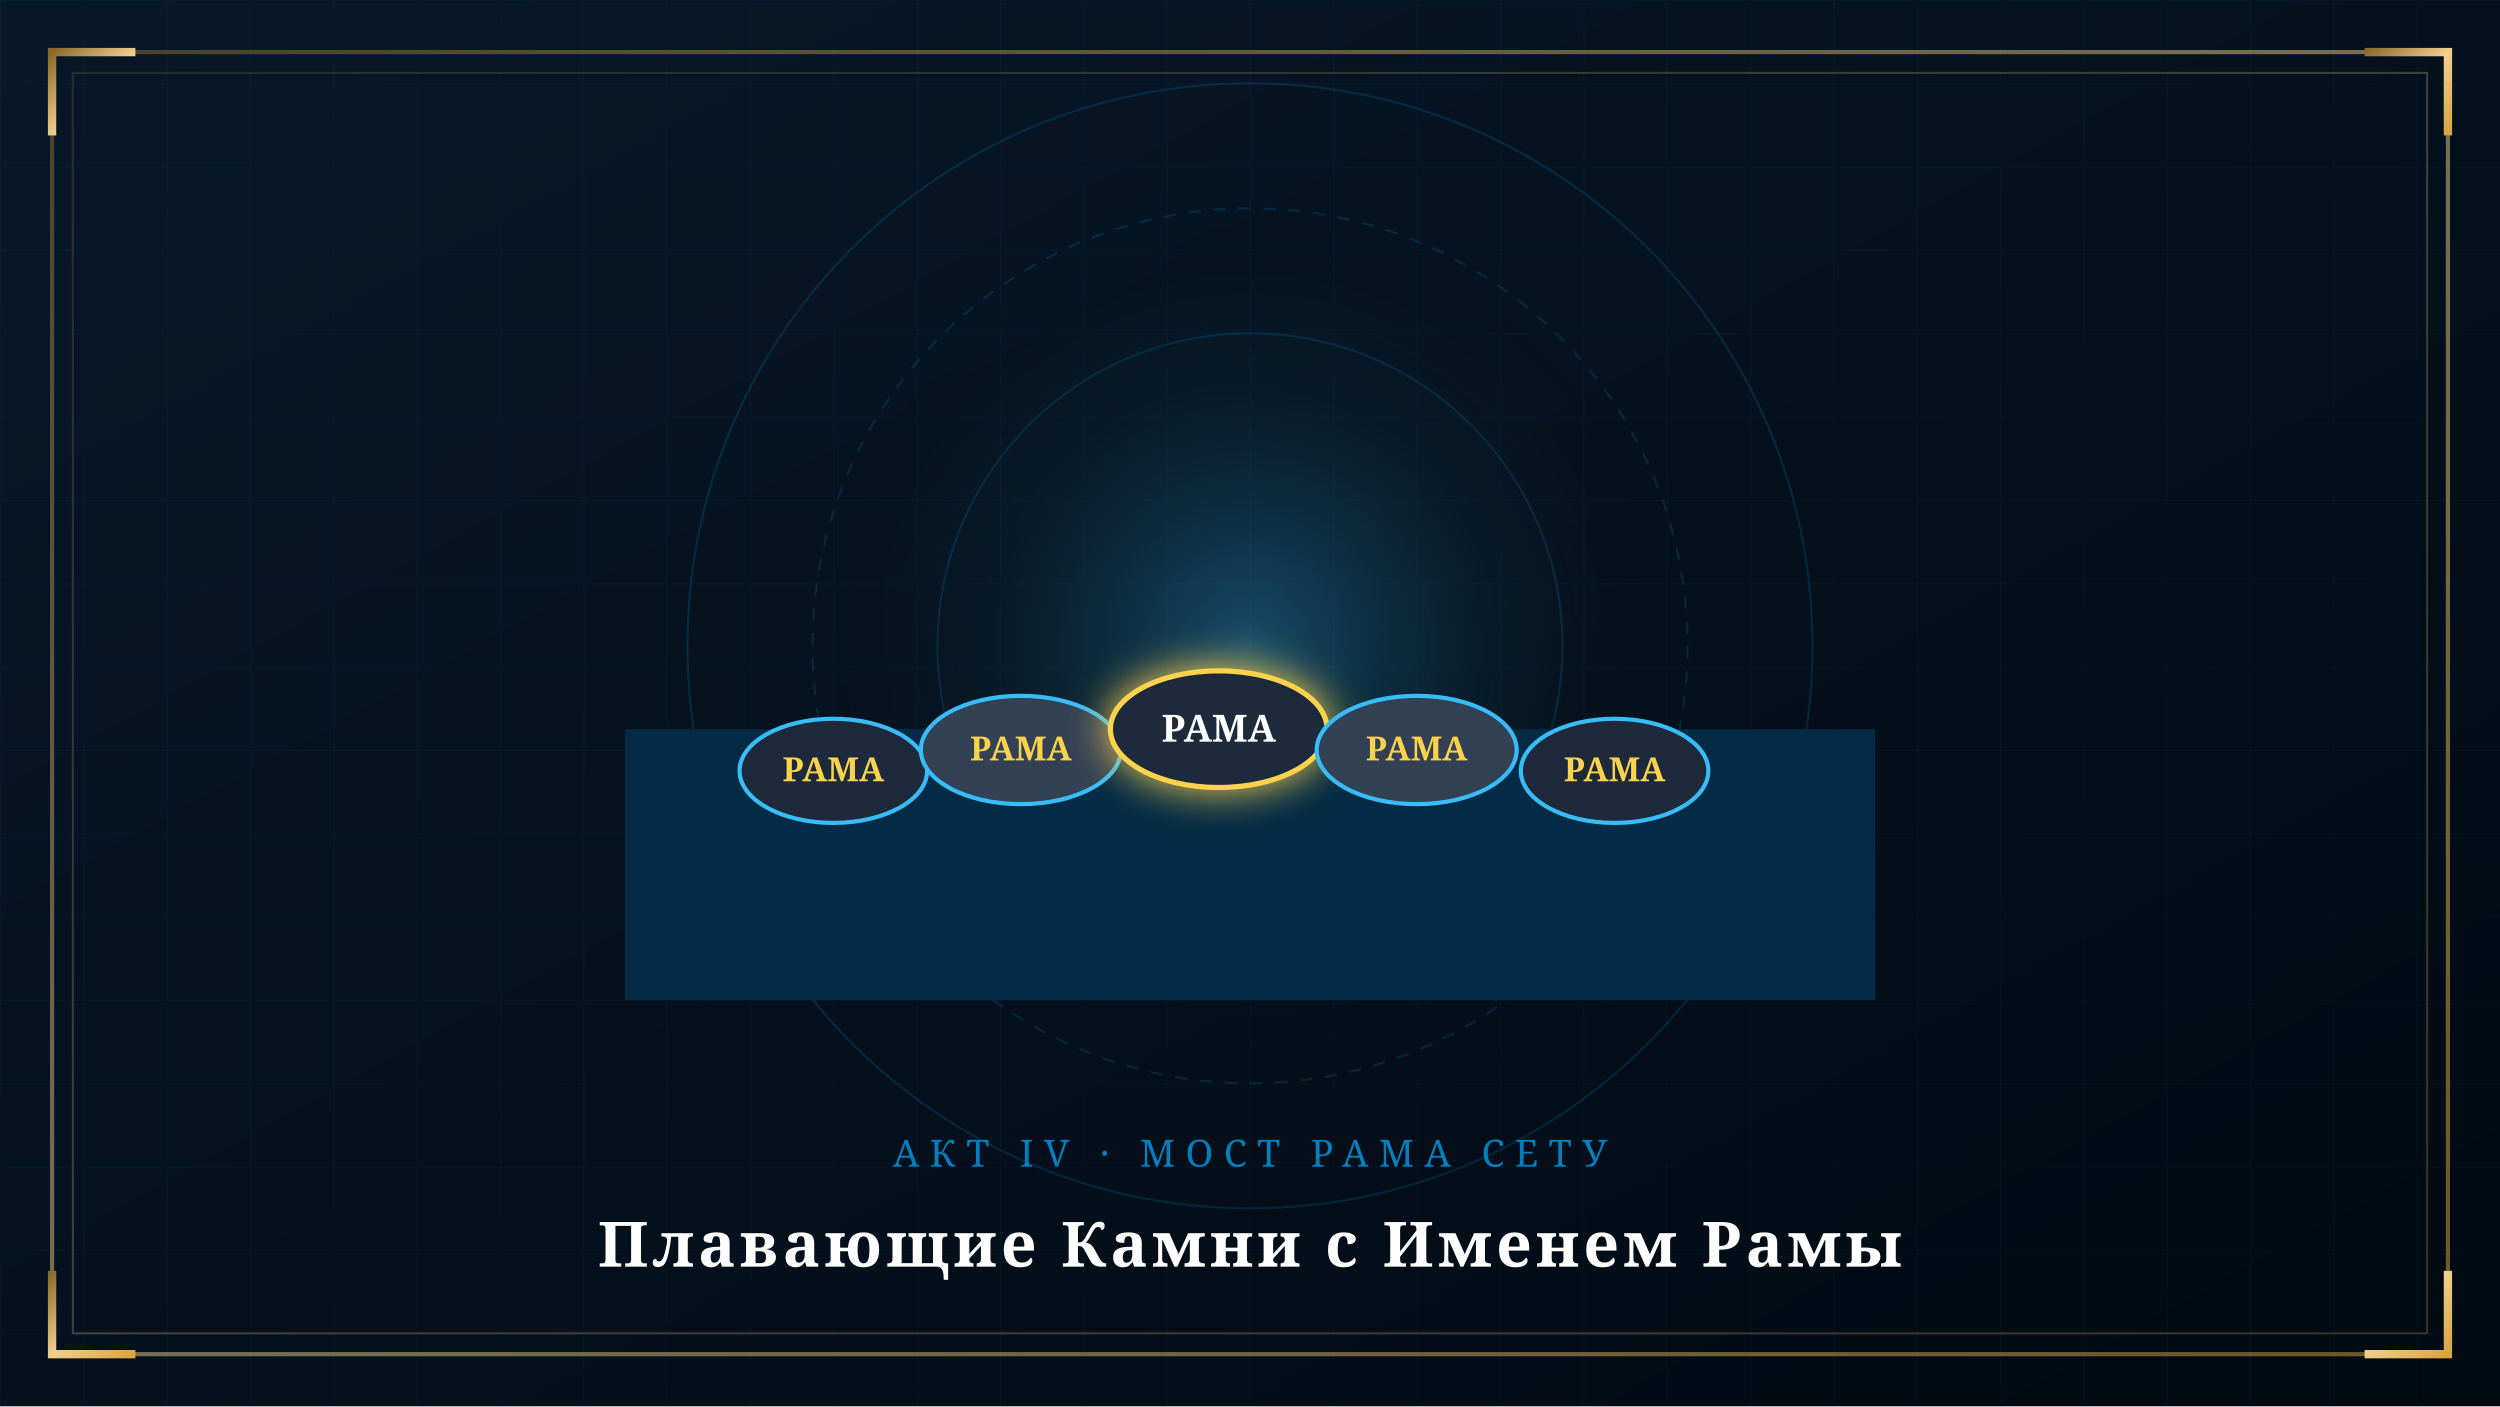
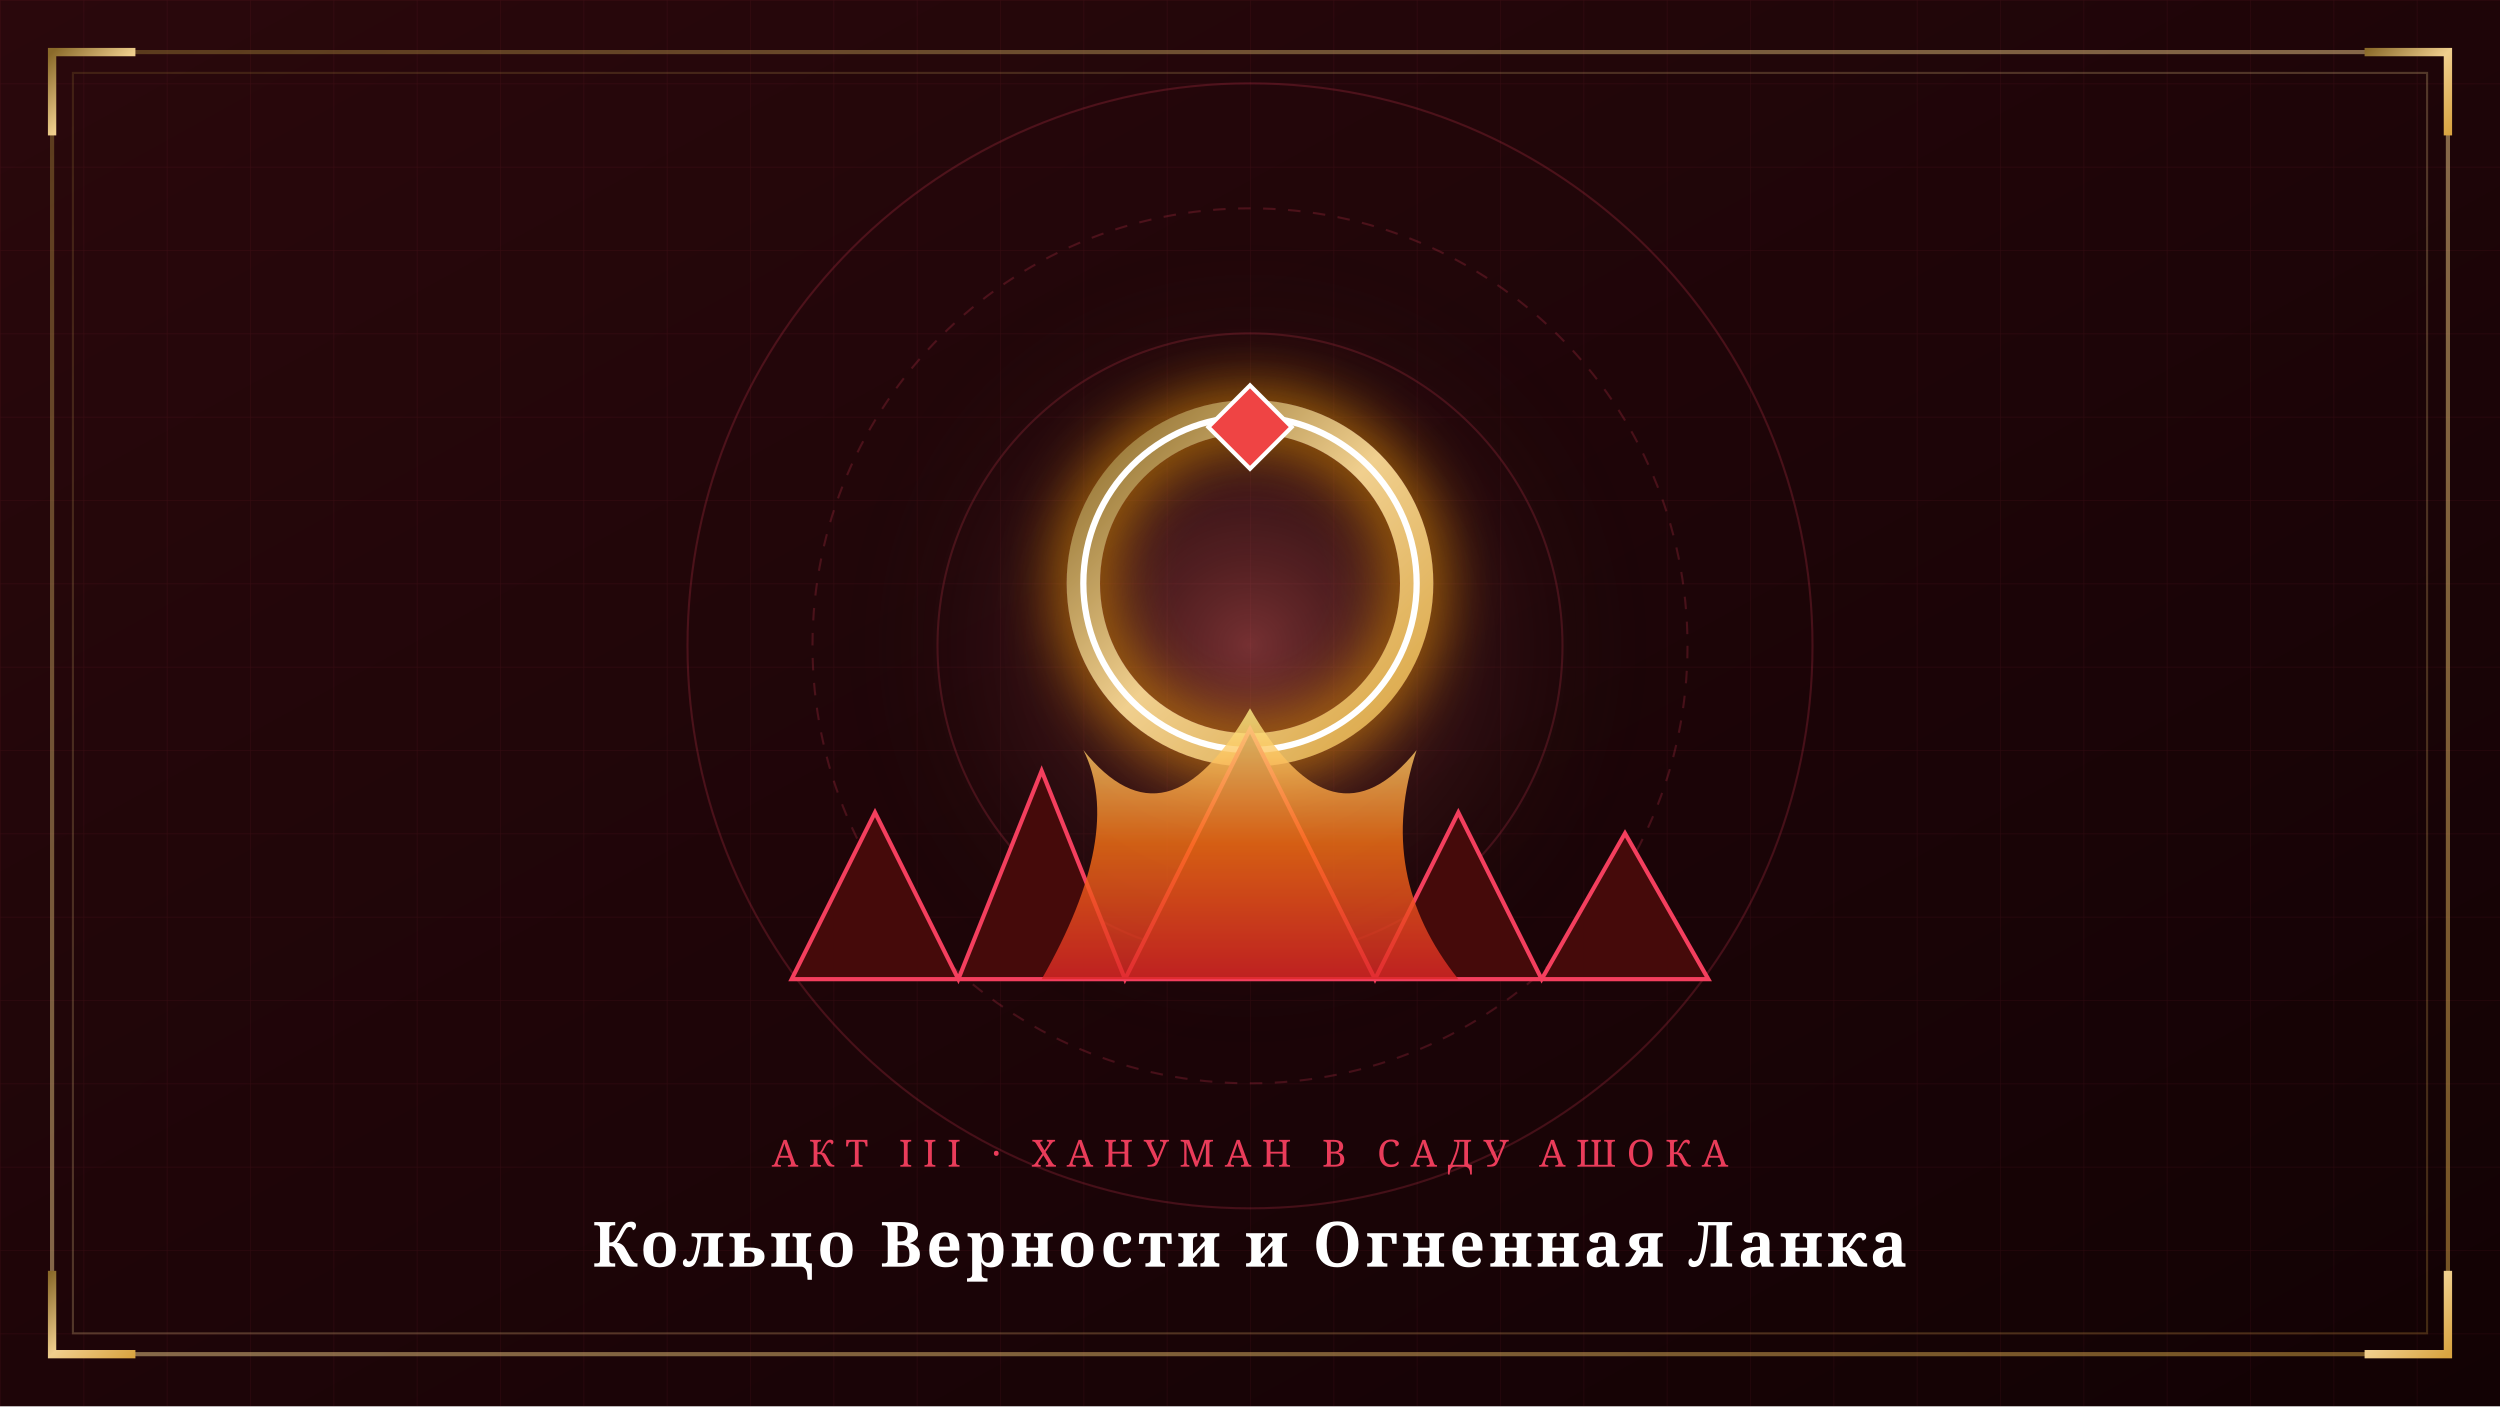
<svg xmlns="http://www.w3.org/2000/svg" viewBox="0 0 1200 675" width="1200" height="675">
  <defs>
    <linearGradient id="bgGrad" x1="0%" y1="0%" x2="100%" y2="100%">
-       <stop offset="0%" stop-color="#071829" />
-       <stop offset="100%" stop-color="#020a12" />
+       <stop offset="0%" stop-color="#2a080c" />
+       <stop offset="100%" stop-color="#120204" />
    </linearGradient>
    <radialGradient id="goldGlow" cx="50%" cy="50%" r="50%">
      <stop offset="0%" stop-color="#ffd880" stop-opacity="0.35" />
      <stop offset="100%" stop-color="#000000" stop-opacity="0" />
    </radialGradient>
    <radialGradient id="fireGlow" cx="50%" cy="50%" r="50%">
      <stop offset="0%" stop-color="#ff9900" stop-opacity="0.4" />
      <stop offset="100%" stop-color="#000000" stop-opacity="0" />
    </radialGradient>
    <radialGradient id="purpleGlow" cx="50%" cy="50%" r="50%">
      <stop offset="0%" stop-color="#c084fc" stop-opacity="0.35" />
      <stop offset="100%" stop-color="#000000" stop-opacity="0" />
    </radialGradient>
    <radialGradient id="blueGlow" cx="50%" cy="50%" r="50%">
      <stop offset="0%" stop-color="#38bdf8" stop-opacity="0.35" />
      <stop offset="100%" stop-color="#000000" stop-opacity="0" />
    </radialGradient>
    <radialGradient id="limeGlow" cx="50%" cy="50%" r="50%">
      <stop offset="0%" stop-color="#a3e635" stop-opacity="0.35" />
      <stop offset="100%" stop-color="#000000" stop-opacity="0" />
    </radialGradient>
    <radialGradient id="redGlow" cx="50%" cy="50%" r="50%">
      <stop offset="0%" stop-color="#f87171" stop-opacity="0.4" />
      <stop offset="100%" stop-color="#000000" stop-opacity="0" />
    </radialGradient>
    <linearGradient id="goldGrad" x1="0%" y1="0%" x2="100%" y2="100%">
      <stop offset="0%" stop-color="#8a6a2a" />
      <stop offset="50%" stop-color="#f0cf8e" />
      <stop offset="100%" stop-color="#d9a441" />
    </linearGradient>
    <linearGradient id="flameGrad" x1="0%" y1="100%" x2="0%" y2="0%">
      <stop offset="0%" stop-color="#dc2626" />
      <stop offset="50%" stop-color="#f97316" />
      <stop offset="100%" stop-color="#fef08a" />
    </linearGradient>
    <pattern id="gridPattern" width="40" height="40" patternUnits="userSpaceOnUse">
-       <path d="M 40 0 L 0 0 0 40" fill="none" stroke="#0284c7" stroke-width="0.5" stroke-opacity="0.1" />
+       <path d="M 40 0 L 0 0 0 40" fill="none" stroke="#f43f5e" stroke-width="0.5" stroke-opacity="0.1" />
    </pattern>
  </defs>
  <rect width="1200" height="675" fill="url(#bgGrad)" />
  <rect width="1200" height="675" fill="url(#gridPattern)" />
-   <g stroke="#0284c7" stroke-width="1" fill="none" opacity="0.2">
+   <g stroke="#f43f5e" stroke-width="1" fill="none" opacity="0.2">
    <circle cx="600" cy="310" r="270" />
    <circle cx="600" cy="310" r="210" stroke-dasharray="6 6" />
    <circle cx="600" cy="310" r="150" />
  </g>
  <g transform="translate(600, 310)">
-     <circle cx="0" cy="0" r="210" fill="url(#blueGlow)" />
-     <rect x="-300" y="40" width="600" height="130" fill="#032b45" />
-     <g transform="translate(0, 20)">
-       <ellipse cx="-200" cy="40" rx="45" ry="25" fill="#1e293b" stroke="#38bdf8" stroke-width="2" />
-       <text x="-200" y="45" text-anchor="middle" font-family="Georgia, serif" font-size="16" font-weight="bold" fill="#fcd34d">РАМА</text>
-       <ellipse cx="-110" cy="30" rx="48" ry="26" fill="#334155" stroke="#38bdf8" stroke-width="2" />
-       <text x="-110" y="35" text-anchor="middle" font-family="Georgia, serif" font-size="16" font-weight="bold" fill="#fcd34d">РАМА</text>
-       <ellipse cx="-15" cy="20" rx="52" ry="28" fill="#1e293b" stroke="#fcd34d" stroke-width="2.5" filter="drop-shadow(0 0 10px #fcd34d)" />
-       <text x="-15" y="26" text-anchor="middle" font-family="Georgia, serif" font-size="18" font-weight="bold" fill="#ffffff">РАМА</text>
-       <ellipse cx="80" cy="30" rx="48" ry="26" fill="#334155" stroke="#38bdf8" stroke-width="2" />
-       <text x="80" y="35" text-anchor="middle" font-family="Georgia, serif" font-size="16" font-weight="bold" fill="#fcd34d">РАМА</text>
-       <ellipse cx="175" cy="40" rx="45" ry="25" fill="#1e293b" stroke="#38bdf8" stroke-width="2" />
-       <text x="175" y="45" text-anchor="middle" font-family="Georgia, serif" font-size="16" font-weight="bold" fill="#fcd34d">РАМА</text>
-     </g>
+     <circle cx="0" cy="0" r="200" fill="url(#redGlow)" />
+     <circle cx="0" cy="-30" r="80" fill="none" stroke="url(#goldGrad)" stroke-width="16" filter="drop-shadow(0 0 15px #f59e0b)" />
+     <circle cx="0" cy="-30" r="80" fill="none" stroke="#fff" stroke-width="3" />
+     <polygon points="0,-125 -20,-105 0,-85 20,-105" fill="#ef4444" stroke="#fff" stroke-width="2" />
+     <path d="M -220 160 L -180 80 L -140 160 L -100 60 L -60 160 L 0 40 L 60 160 L 100 80 L 140 160 L 180 90 L 220 160 Z" fill="#450a0a" stroke="#f43f5e" stroke-width="2" />
+     <path d="M -100 160 Q -60 90 -80 50 Q -40 100 0 30 Q 40 100 80 50 Q 60 110 100 160 Z" fill="url(#flameGrad)" opacity="0.8" />
  </g>
  <rect x="25" y="25" width="1150" height="625" fill="none" stroke="url(#goldGrad)" stroke-width="2" stroke-opacity="0.5" />
  <rect x="35" y="35" width="1130" height="605" fill="none" stroke="url(#goldGrad)" stroke-width="1" stroke-opacity="0.25" />
  <path d="M 25 65 L 25 25 L 65 25" fill="none" stroke="url(#goldGrad)" stroke-width="4" />
  <path d="M 1175 65 L 1175 25 L 1135 25" fill="none" stroke="url(#goldGrad)" stroke-width="4" />
  <path d="M 25 610 L 25 650 L 65 650" fill="none" stroke="url(#goldGrad)" stroke-width="4" />
  <path d="M 1175 610 L 1175 650 L 1135 650" fill="none" stroke="url(#goldGrad)" stroke-width="4" />
-   <text x="600" y="560" text-anchor="middle" font-family="'Georgia', serif" font-size="18" fill="#0284c7" letter-spacing="5" opacity="0.95">АКТ IV · МОСТ РАМА СЕТУ</text>
-   <text x="600" y="608" text-anchor="middle" font-family="'Georgia', serif" font-size="30" font-weight="bold" fill="#ffffff" letter-spacing="2">Плавающие Камни с Именем Рамы</text>
+   <text x="600" y="560" text-anchor="middle" font-family="'Georgia', serif" font-size="18" fill="#f43f5e" letter-spacing="5" opacity="0.95">АКТ III · ХАНУМАН В САДУ АШОКА</text>
+   <text x="600" y="608" text-anchor="middle" font-family="'Georgia', serif" font-size="30" font-weight="bold" fill="#ffffff" letter-spacing="2">Кольцо Верности и Огненная Ланка</text>
</svg>
